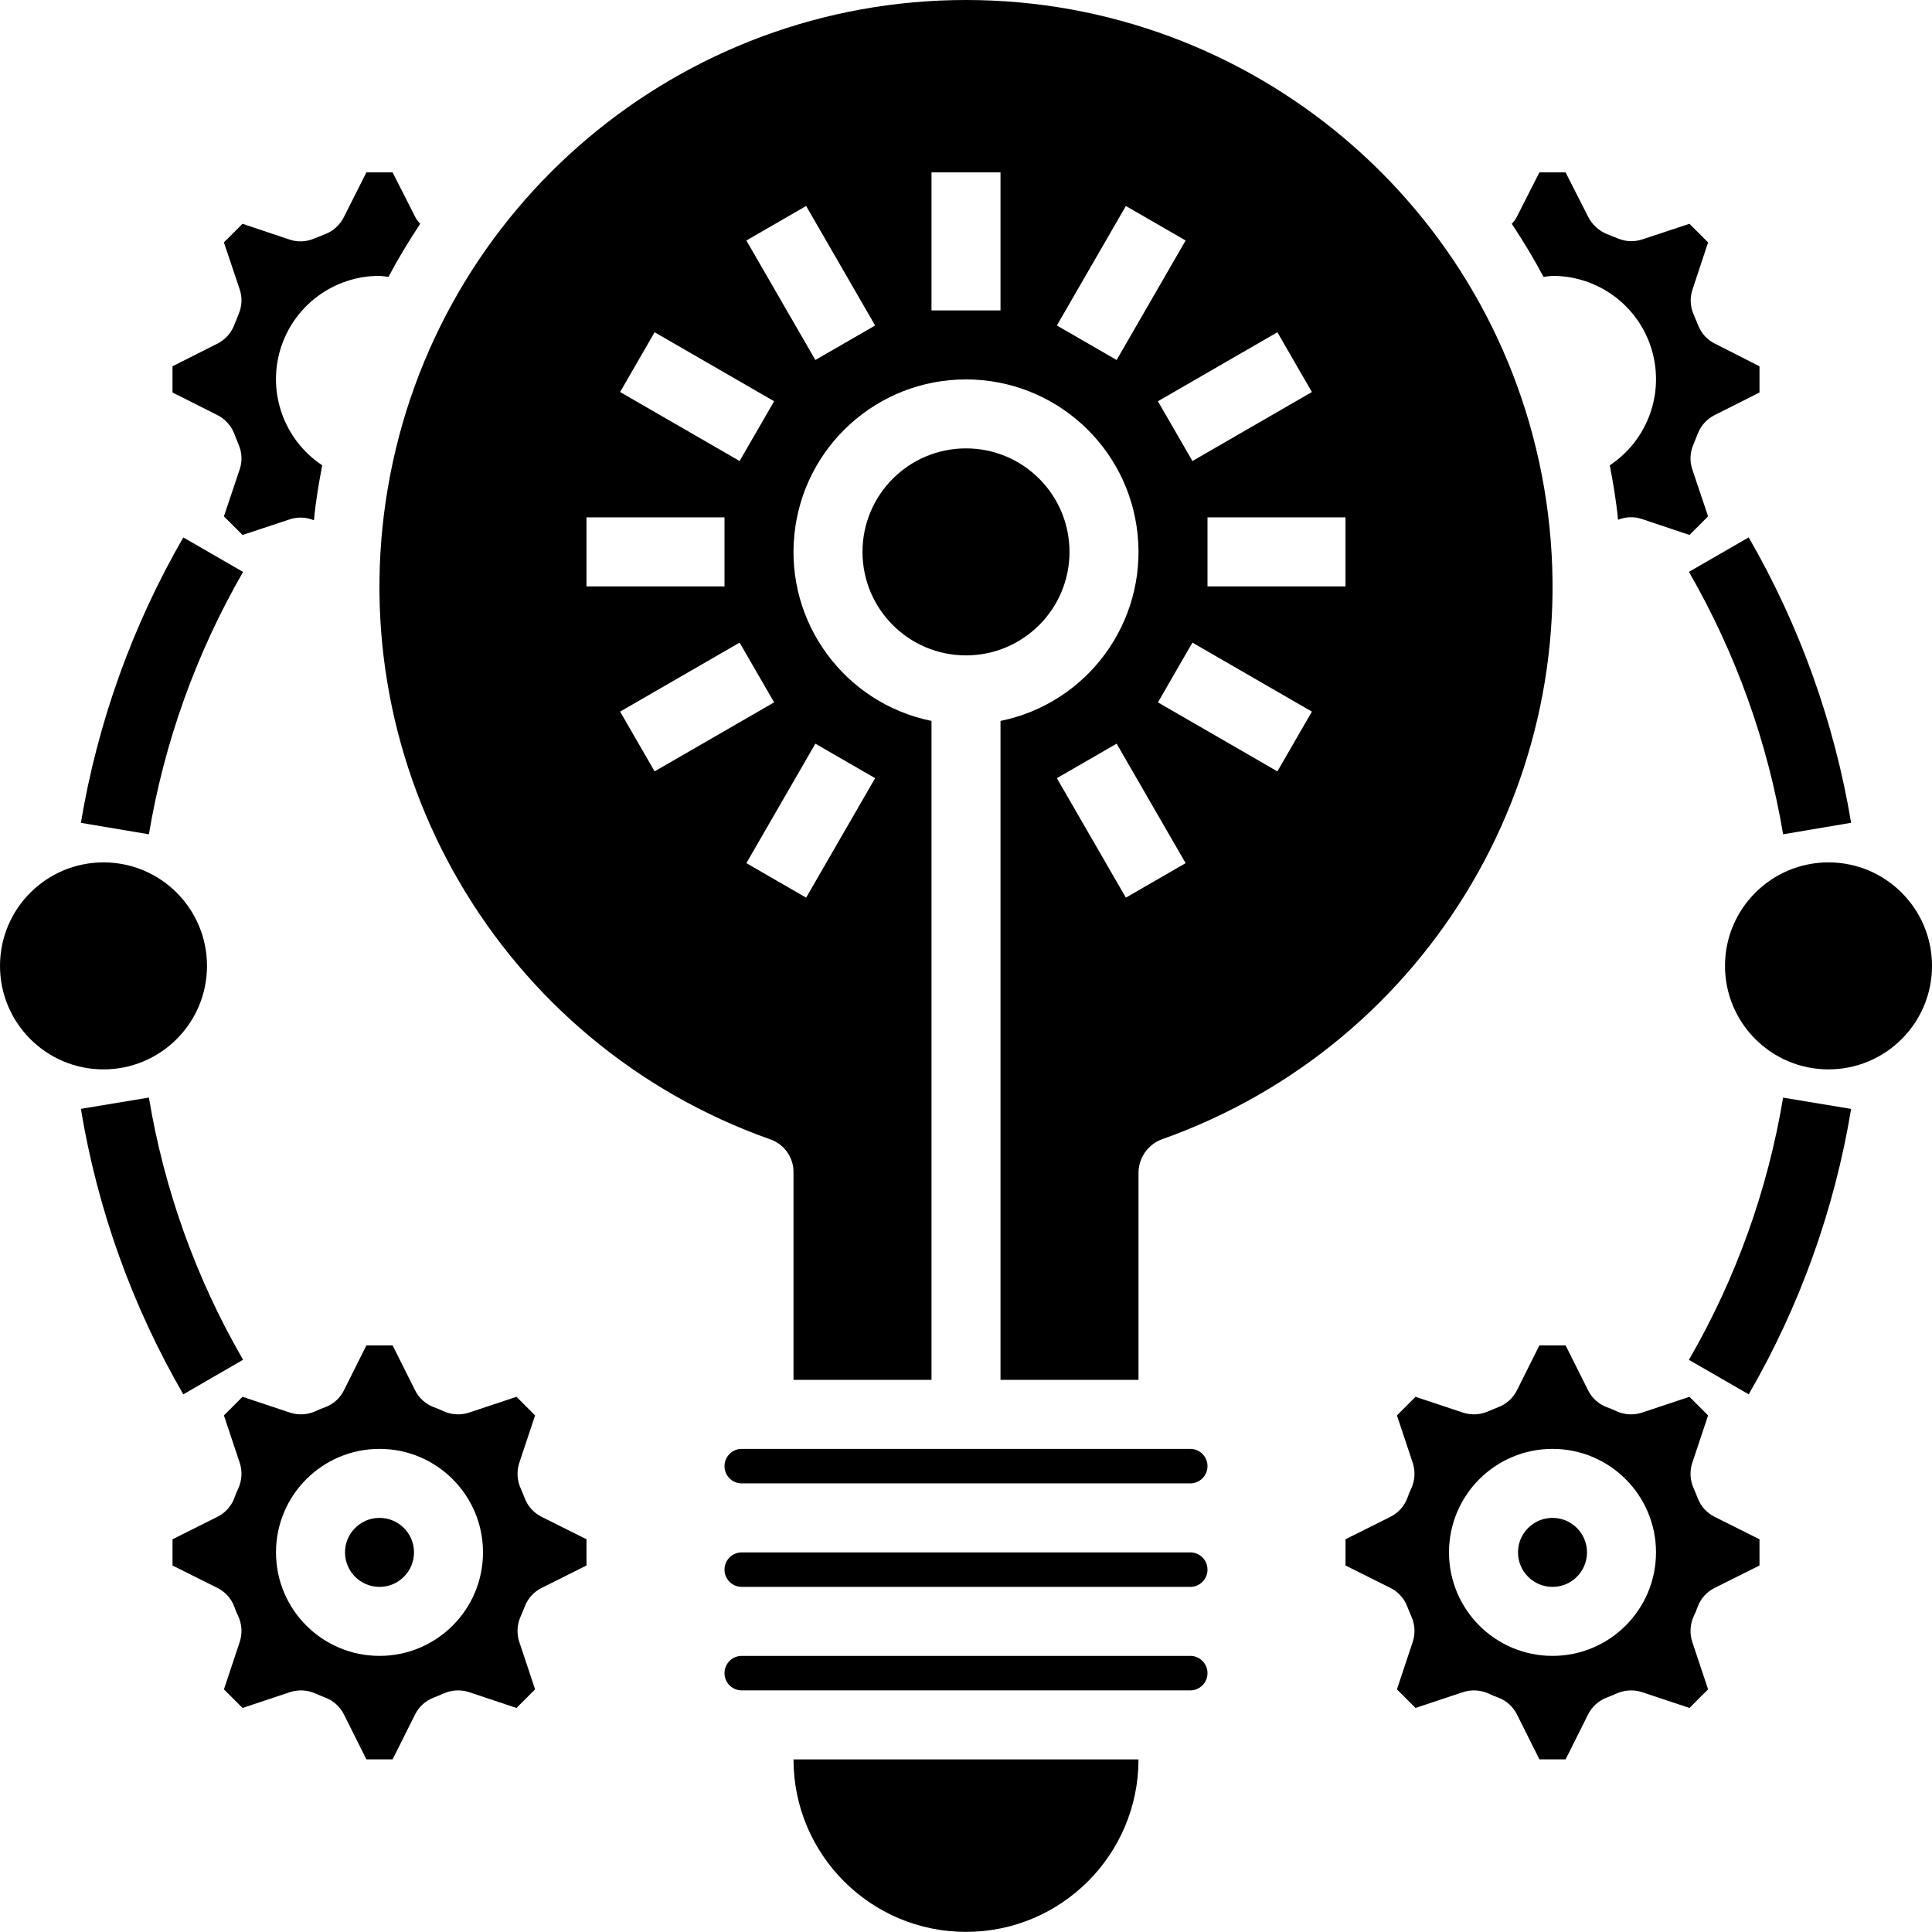
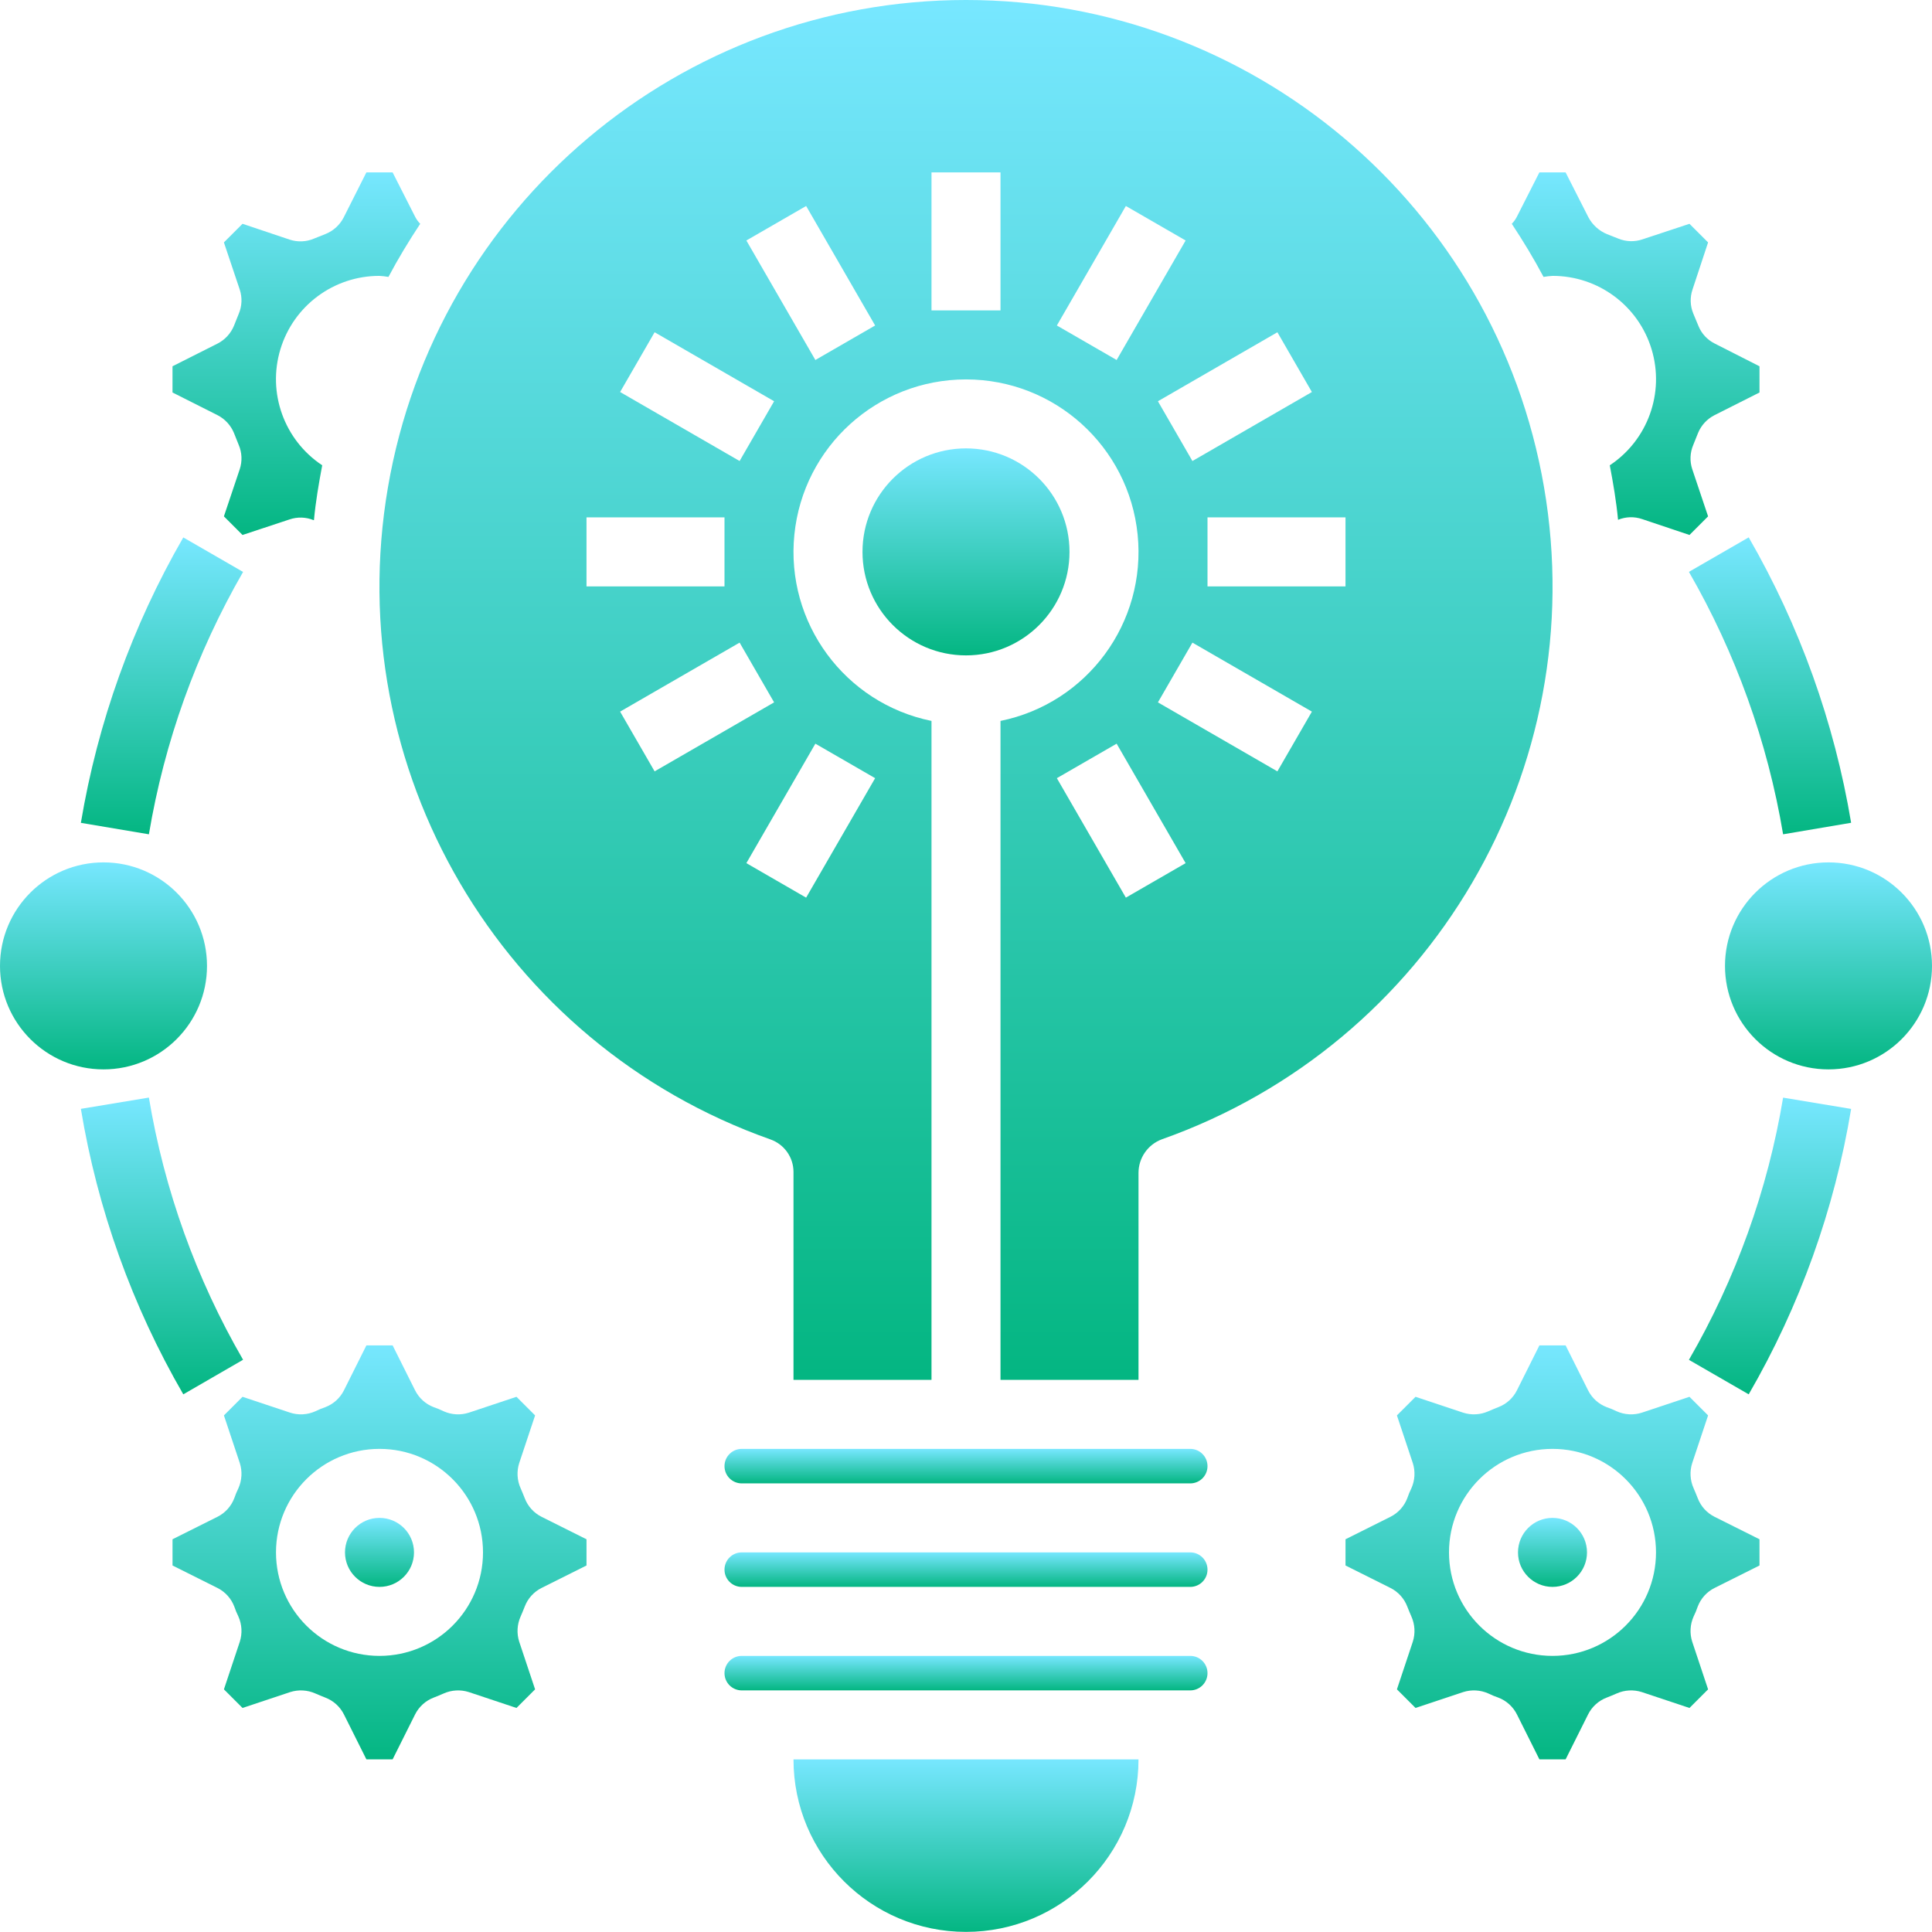
- <svg xmlns="http://www.w3.org/2000/svg" height="448pt" viewBox="0 0 448 448" width="448pt">
+ <svg xmlns="http://www.w3.org/2000/svg" height="448pt" viewBox="0 0 448 448" width="448pt" fill="url(#g1)">
+   <defs>
+     <linearGradient id="g1" x1="1" y1="1">
+       <stop stop-color="#04b682" />
+       <stop offset="1" stop-color="#77e7ff" />
+     </linearGradient>
+   </defs>
  <path d="m178.641 264.211c3.199 1.121 5.348 4.133 5.359 7.523v48.238h32v-152.801c-20.121-4.105-33.863-22.781-31.797-43.211 2.062-20.43 19.262-35.98 39.797-35.98s37.734 15.551 39.797 35.98c2.066 20.43-11.676 39.105-31.797 43.211v152.801h32v-48c.008-3.449 2.137-6.535 5.359-7.762 62.441-22.09 99.887-85.945 88.68-151.223-11.207-65.277-67.809-112.988-134.039-112.988s-122.832 47.711-134.039 112.988c-11.207 65.277 26.238 129.133 88.68 151.223zm-34.848-99.199 27.711-16 8 13.855-27.711 16zm45.277 7.434 13.859 8-16 27.703-13.859-8zm72 35.703-16-27.703 13.859-8 16 27.703zm35.137-29.281-27.703-16 8-13.855 27.703 16zm15.793-42.895h-32v-16h32zm-7.793-45.07-27.703 16-8-13.859 27.703-16zm-43.137-43.137 13.859 8-16 27.711-13.859-8zm-45.07-7.793h16v32h-16zm-29.07 7.793 16 27.711-13.859 8-16-27.711zm-35.137 29.277 27.711 16-8 13.859-27.711-16zm-15.793 42.93h32v16h-32zm0 0" />
  <path d="m224 447.973c22.09 0 40-17.91 40-40h-80c0 22.09 17.91 40 40 40zm0 0" />
  <path d="m448 223.973c0 13.254-10.746 24-24 24s-24-10.746-24-24 10.746-24 24-24 24 10.746 24 24zm0 0" />
  <path d="m276 359.973h-104c-2.211 0-4 1.789-4 4 0 2.211 1.789 4 4 4h104c2.211 0 4-1.789 4-4 0-2.211-1.789-4-4-4zm0 0" />
  <path d="m276 335.973h-104c-2.211 0-4 1.789-4 4 0 2.211 1.789 4 4 4h104c2.211 0 4-1.789 4-4 0-2.211-1.789-4-4-4zm0 0" />
  <path d="m276 383.973h-104c-2.211 0-4 1.789-4 4 0 2.211 1.789 4 4 4h104c2.211 0 4-1.789 4-4 0-2.211-1.789-4-4-4zm0 0" />
  <path d="m248 127.973c0 13.254-10.746 24-24 24s-24-10.746-24-24 10.746-24 24-24 24 10.746 24 24zm0 0" />
  <path d="m393.68 347.414c-.32-.801-.641-1.602-.961-2.32-.82-1.84-.938-3.922-.32-5.84l3.68-11.043-4.316-4.316-11.043 3.68c-1.918.617-4 .5-5.84-.32-.75-.371-1.527-.691-2.32-.961-1.879-.715-3.422-2.117-4.32-3.922l-5.199-10.398h-6.078l-5.199 10.398c-.898 1.805-2.441 3.207-4.32 3.922-.801.32-1.602.641-2.32.961-1.844.82-3.922.934-5.84.32l-11.043-3.68-4.316 4.316 3.68 11.043c.617 1.918.5 4-.32 5.84-.371.75-.691 1.527-.961 2.32-.715 1.879-2.117 3.422-3.922 4.32l-10.398 5.199v6.078l10.398 5.199c1.805.898 3.207 2.441 3.922 4.32.32.801.641 1.602.961 2.32.82 1.84.938 3.922.32 5.84l-3.68 11.043 4.316 4.316 11.043-3.68c1.918-.617 4-.5 5.84.32.75.371 1.527.691 2.32.961 1.879.715 3.422 2.117 4.32 3.922l5.199 10.398h6.078l5.199-10.398c.898-1.805 2.441-3.207 4.32-3.922.801-.32 1.602-.641 2.32-.961 1.844-.82 3.922-.934 5.84-.32l11.043 3.68 4.316-4.316-3.68-11.043c-.617-1.918-.5-4 .32-5.84.371-.75.691-1.527.961-2.32.715-1.879 2.117-3.422 3.922-4.32l10.398-5.199v-6.078l-10.398-5.199c-1.805-.898-3.207-2.441-3.922-4.32zm-33.68 36.559c-13.254 0-24-10.746-24-24s10.746-24 24-24 24 10.746 24 24-10.746 24-24 24zm0 0" />
  <path d="m368 359.973c0 4.418-3.582 8-8 8s-8-3.582-8-8c0-4.418 3.582-8 8-8s8 3.582 8 8zm0 0" />
  <path d="m48 223.973c0 13.254-10.746 24-24 24s-24-10.746-24-24 10.746-24 24-24 24 10.746 24 24zm0 0" />
  <path d="m121.68 347.414c-.32-.801-.641-1.602-.961-2.32-.82-1.84-.938-3.922-.32-5.84l3.68-11.043-4.316-4.316-11.043 3.68c-1.918.617-4 .5-5.84-.32-.75-.371-1.527-.691-2.32-.961-1.879-.715-3.422-2.117-4.32-3.922l-5.199-10.398h-6.078l-5.199 10.398c-.898 1.805-2.441 3.207-4.32 3.922-.793.27-1.57.59-2.32.961-1.84.82-3.922.938-5.84.32l-11.043-3.68-4.316 4.316 3.68 11.043c.617 1.918.5 4-.32 5.84-.371.75-.691 1.527-.961 2.32-.715 1.879-2.117 3.422-3.922 4.32l-10.398 5.199v6.078l10.398 5.199c1.805.898 3.207 2.441 3.922 4.32.27.793.59 1.57.961 2.32.82 1.84.938 3.922.32 5.84l-3.68 11.043 4.316 4.316 11.043-3.68c1.918-.613 3.996-.5 5.84.32.719.32 1.52.641 2.32.961 1.879.715 3.422 2.117 4.32 3.922l5.199 10.398h6.078l5.199-10.398c.898-1.805 2.441-3.207 4.32-3.922.801-.32 1.602-.641 2.32-.961 1.844-.82 3.922-.934 5.84-.32l11.043 3.68 4.316-4.316-3.68-11.043c-.617-1.918-.5-4 .32-5.84.32-.719.641-1.52.961-2.32.715-1.879 2.117-3.422 3.922-4.32l10.398-5.199v-6.078l-10.398-5.199c-1.805-.898-3.207-2.441-3.922-4.32zm-33.68 36.559c-13.254 0-24-10.746-24-24s10.746-24 24-24 24 10.746 24 24-10.746 24-24 24zm0 0" />
  <path d="m96 359.973c0 4.418-3.582 8-8 8s-8-3.582-8-8c0-4.418 3.582-8 8-8s8 3.582 8 8zm0 0" />
  <path d="m54.238 100.371 1.121 2.801c.758 1.777.844 3.766.242 5.602l-3.68 10.961 4.316 4.316 10.883-3.598c1.824-.629 3.812-.574 5.598.16h.082c.398-4.32 1.121-8.48 1.918-12.719-8.816-5.844-12.758-16.777-9.699-26.902 3.062-10.125 12.402-17.043 22.98-17.02.699.039 1.391.121 2.078.238 2.242-4.238 4.723-8.316 7.363-12.316-.445-.453-.82-.965-1.121-1.523l-5.281-10.398h-6.078l-5.281 10.48c-.875 1.691-2.32 3.023-4.078 3.758l-2.801 1.121c-1.777.758-3.766.844-5.602.242l-10.961-3.68-4.316 4.316 3.68 10.961c.602 1.836.516 3.824-.242 5.602l-1.121 2.801c-.734 1.758-2.066 3.203-3.758 4.078l-10.48 5.281v6.078l10.48 5.281c1.691.875 3.023 2.32 3.758 4.078zm0 0" />
  <path d="m360 63.973c10.578-.023 19.918 6.895 22.98 17.02 3.059 10.125-.883 21.059-9.699 26.902.797 4.156 1.52 8.398 1.918 12.637 1.785-.73 3.777-.789 5.602-.16l10.961 3.68 4.316-4.316-3.68-10.961c-.602-1.836-.516-3.824.242-5.602l1.121-2.801c.734-1.758 2.066-3.203 3.758-4.078l10.48-5.281v-6.078l-10.398-5.281c-1.711-.855-3.051-2.305-3.762-4.078l-1.199-2.883c-.734-1.785-.789-3.773-.16-5.598l3.598-10.883-4.316-4.316-10.883 3.598c-1.824.629-3.812.574-5.598-.16l-2.641-1.039c-1.852-.766-3.379-2.152-4.32-3.922l-5.281-10.398h-6.078l-5.281 10.398c-.301.559-.676 1.07-1.121 1.523 2.641 4 5.121 8.078 7.363 12.316.688-.117 1.379-.199 2.078-.238zm0 0" />
  <path d="m405.496 323.324-13.863-8c10.879-18.785 18.277-39.383 21.84-60.801l15.773 2.617c-3.855 23.312-11.902 45.738-23.75 66.184zm0 0" />
  <path d="m413.473 193.461c-3.59-21.426-10.988-42.035-21.84-60.855l13.863-8c11.809 20.465 19.855 42.879 23.75 66.184zm0 0" />
  <path d="m42.504 323.324c-11.848-20.453-19.895-42.879-23.75-66.199l15.773-2.617c3.562 21.418 10.961 42.016 21.84 60.801zm0 0" />
  <path d="m34.527 193.461-15.773-2.656c3.895-23.305 11.941-45.719 23.75-66.184l13.863 8c-10.855 18.812-18.25 39.418-21.84 60.84zm0 0" />
</svg>
